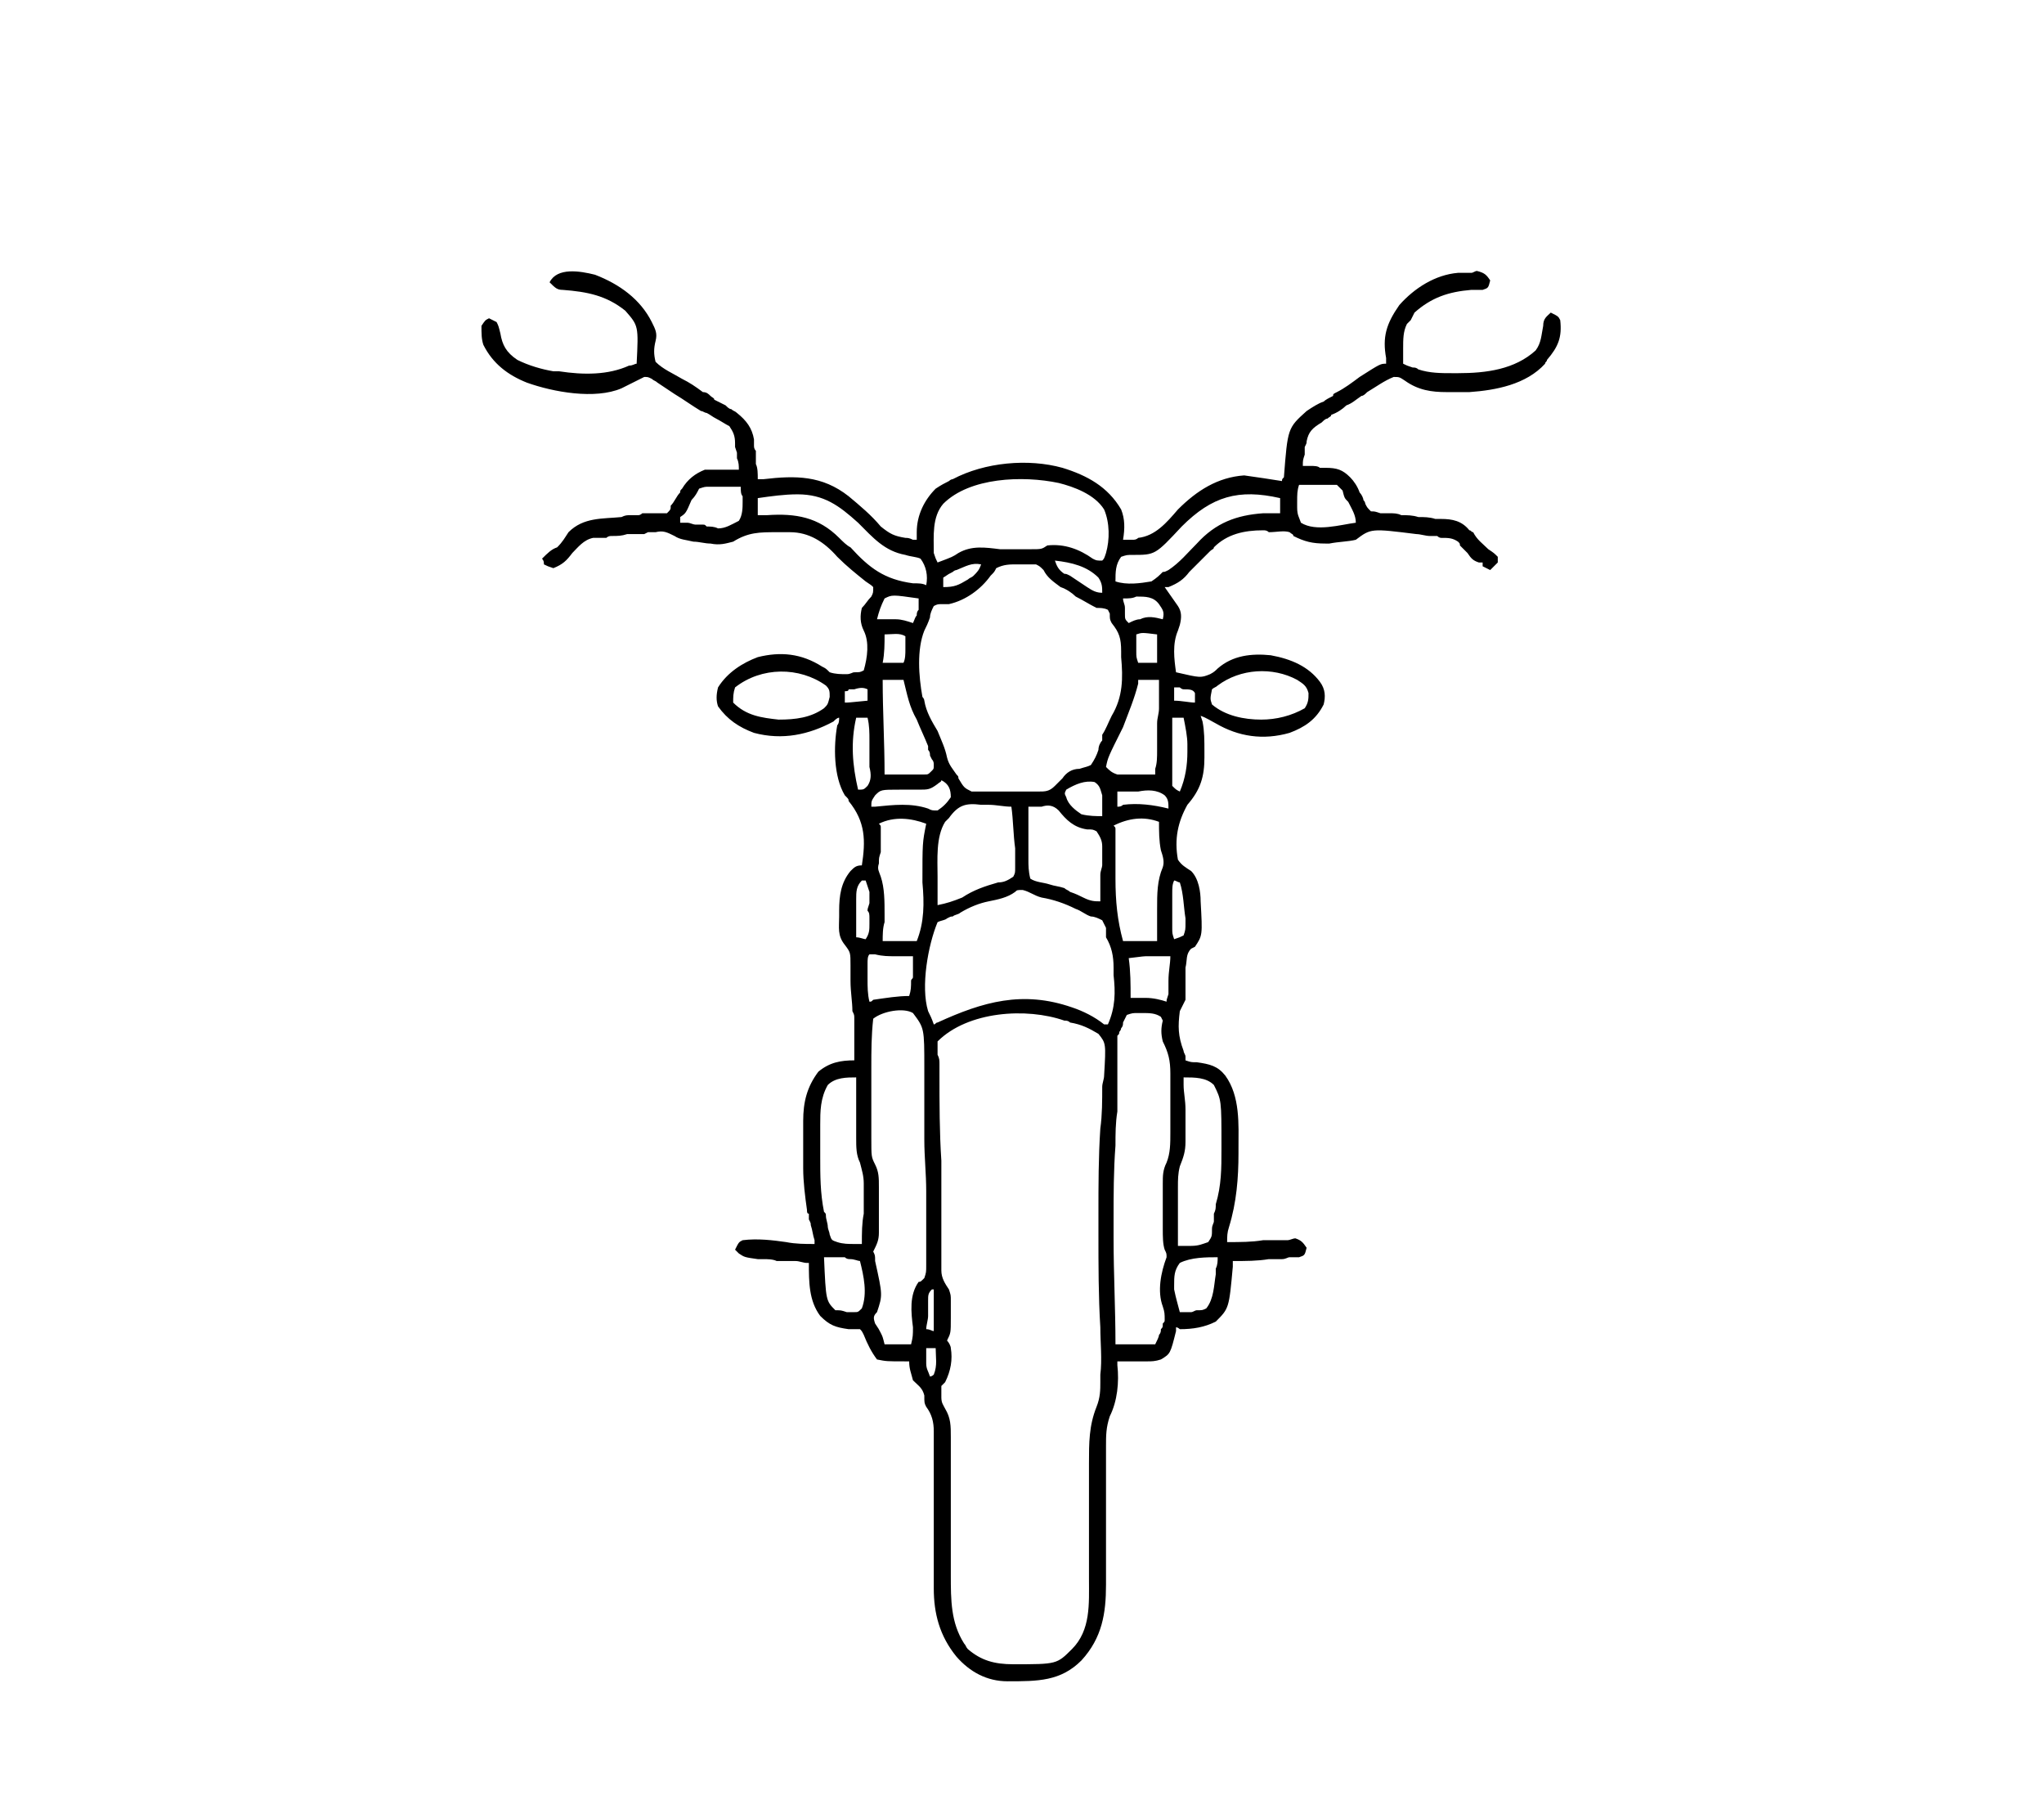
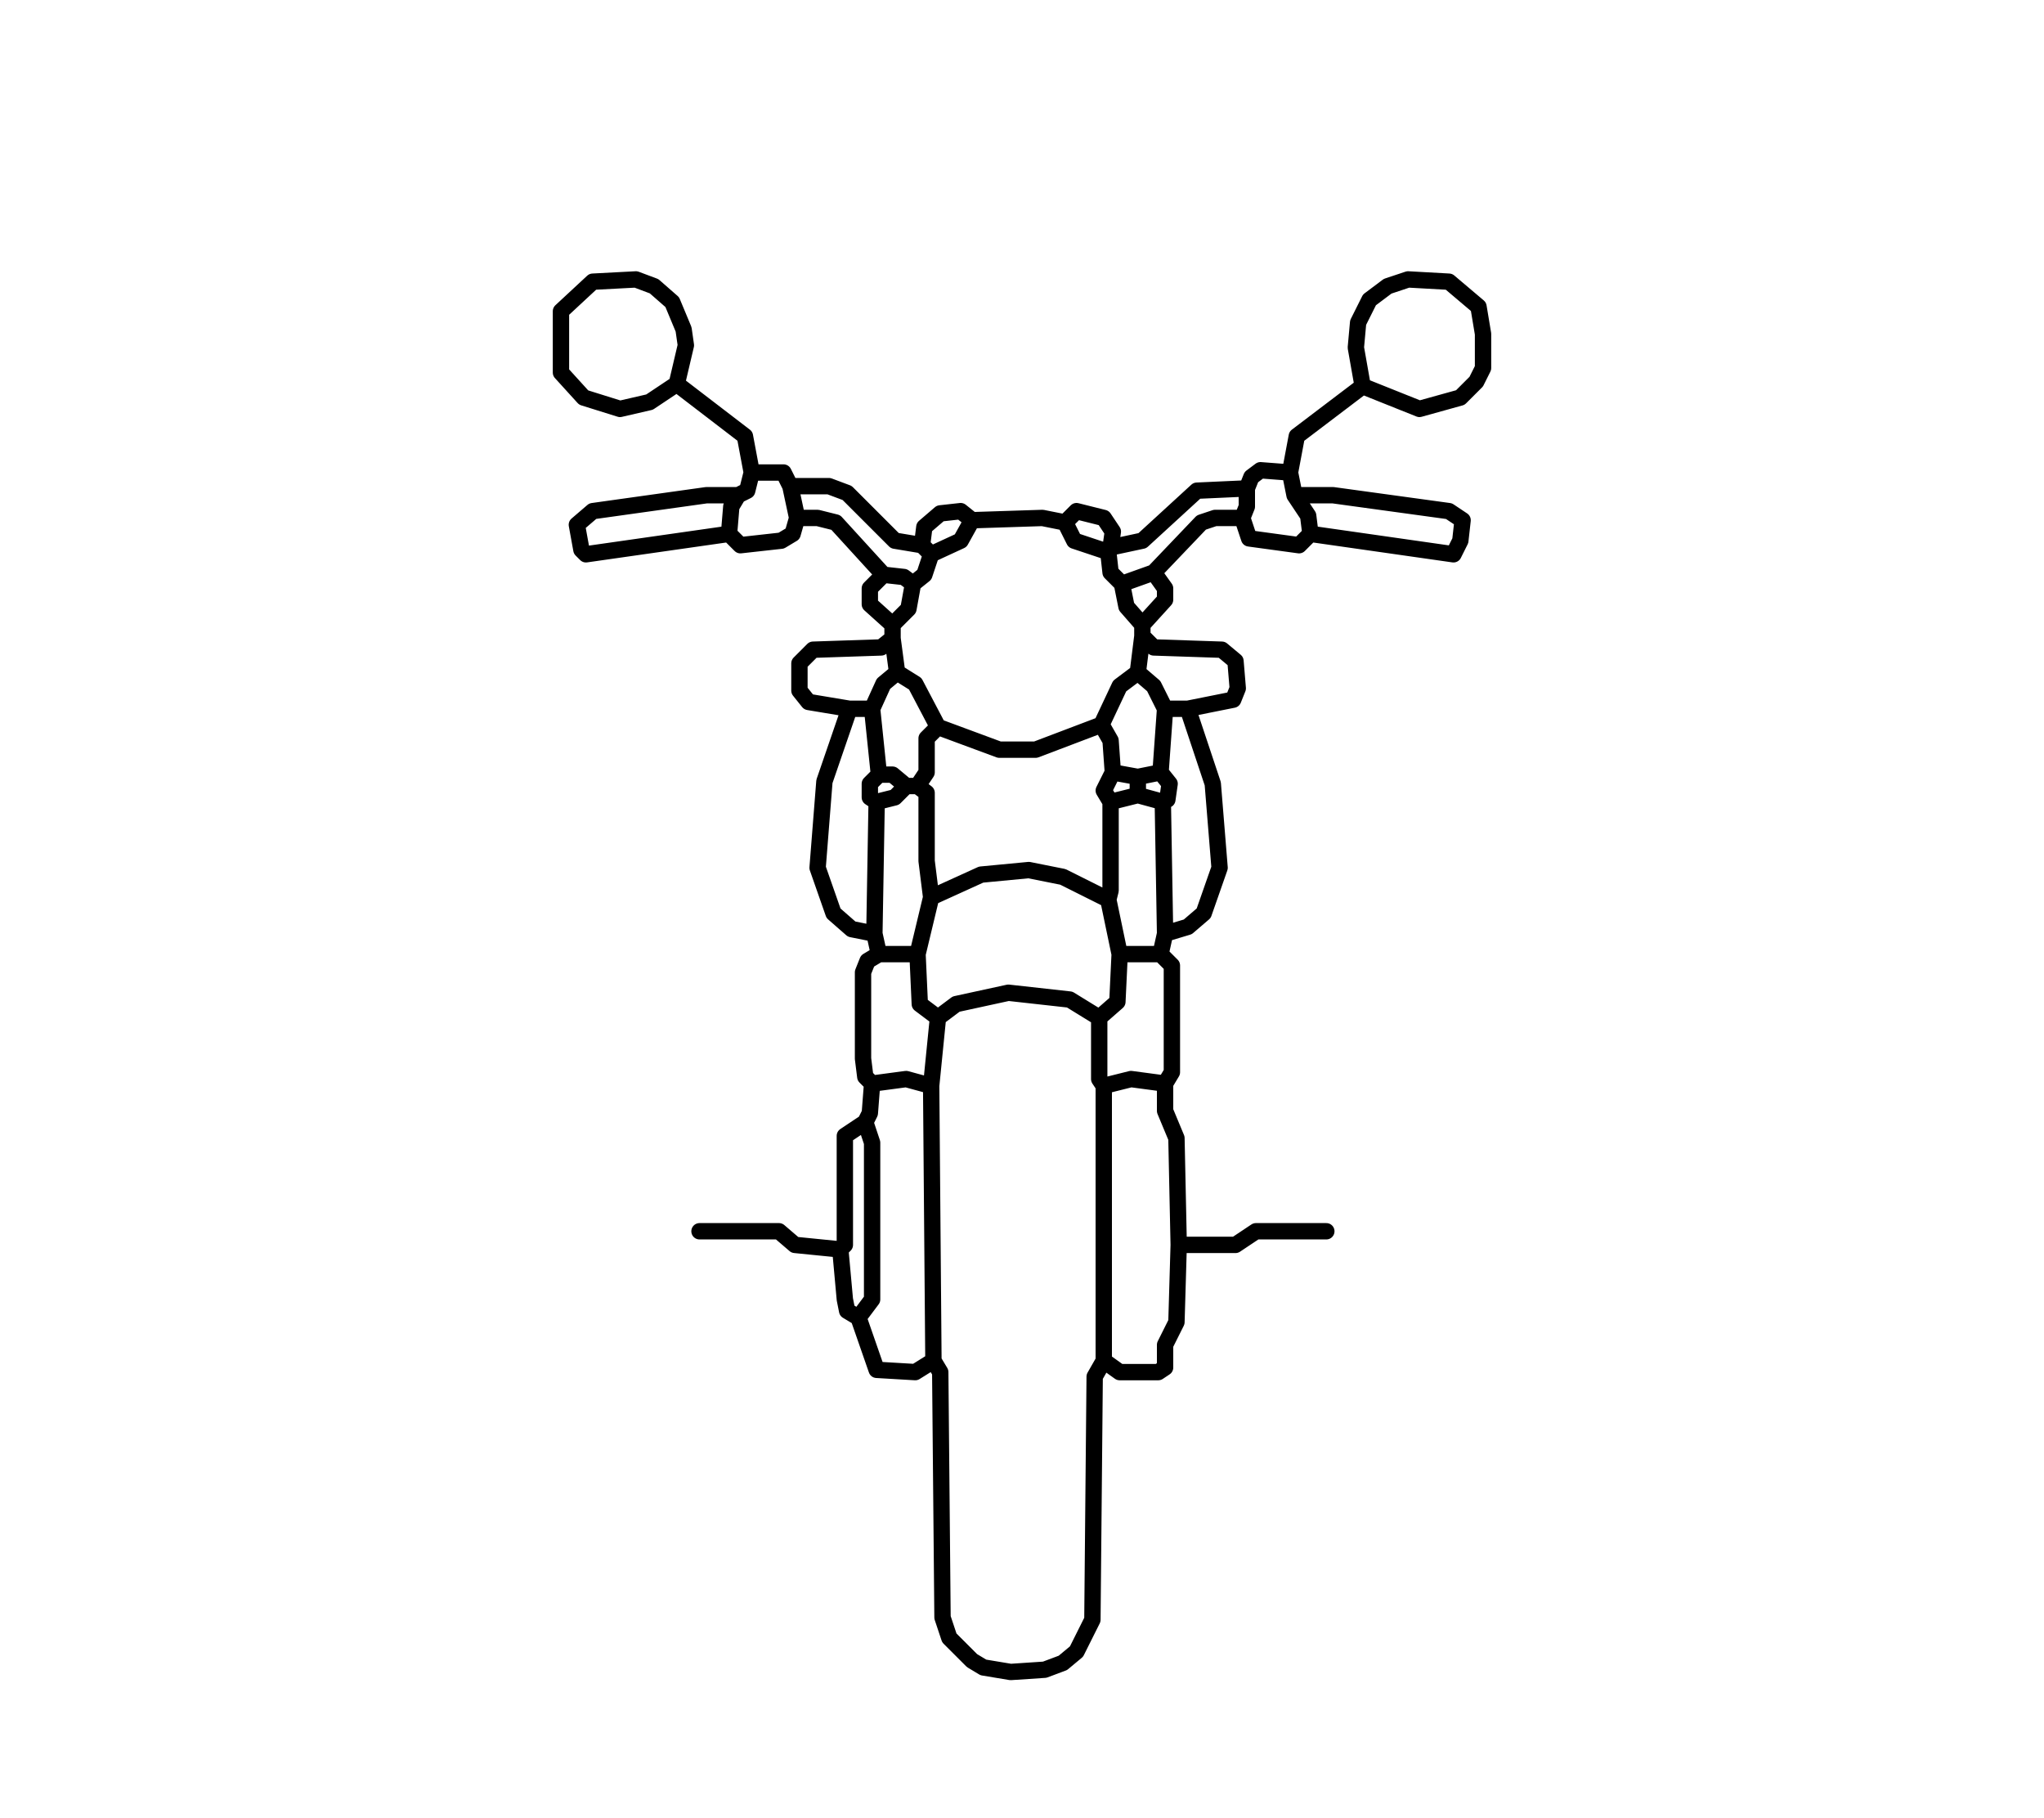
<svg xmlns="http://www.w3.org/2000/svg" viewBox="0 0 90 80">
-   <g fill="#000" stroke="none" fill-rule="evenodd" transform="translate(17.23 8.00) scale(0.083333)">
-     <path d="M0 0 C13 5 24 13 30 25 C32 29 33 31 32 35 C31 39 31 42 32 46 C36 50 41 52 46 55 C50 57 53 59 57 62 C59 62 60 63 61 64 C62 65 63 65 63 66 C65 67 67 68 69 69 C70 70 71 71 72 71 C73 72 74 72 75 73 C80 77 83 81 84 87 C84 88 84 89 84 90 C84 91 84 92 85 93 C85 94 85 95 85 96 C85 97 85 98 85 100 C86 102 86 105 86 108 C87 108 88 108 89 108 C106 106 120 106 134 117 C140 122 146 127 151 133 C156 137 158 138 164 139 C165 139 166 139 168 140 C169 140 169 140 170 140 C170 139 170 139 170 136 C170 127 174 119 180 113 C183 111 185 110 187 109 C188 108 189 108 189 108 C206 99 229 97 247 102 C260 106 271 112 278 124 C280 129 280 134 279 140 C281 140 283 140 284 140 C285 140 286 140 287 139 C296 138 302 131 308 124 C318 114 329 107 343 106 C350 107 357 108 363 109 C363 108 363 108 364 107 C366 81 366 81 376 72 C379 70 382 68 385 67 C386 66 388 65 390 64 C390 63 390 63 392 62 C396 60 400 57 404 54 C415 47 415 47 418 47 C418 46 418 45 418 44 C416 33 418 26 425 16 C433 7 444 0 456 -1 C459 -1 461 -1 463 -1 C464 -1 465 -2 466 -2 C470 -1 471 0 473 3 C472 7 472 7 469 8 C467 8 465 8 463 8 C451 9 442 12 433 20 C432 22 432 22 431 24 C430 25 430 25 429 26 C427 30 427 34 427 39 C427 40 427 40 427 41 C427 43 427 43 427 47 C429 48 429 48 432 49 C433 49 434 49 435 50 C441 52 447 52 453 52 C454 52 454 52 456 52 C471 52 486 50 497 40 C500 36 500 32 501 27 C501 23 503 22 505 20 C509 22 509 22 510 24 C511 33 509 38 503 45 C503 46 502 46 502 47 C492 58 476 61 462 62 C459 62 456 62 453 62 C453 62 453 62 450 62 C442 62 435 61 428 56 C425 54 425 54 422 54 C417 56 413 59 408 62 C407 63 406 64 405 64 C402 66 400 68 397 69 C395 71 392 73 389 74 C389 75 388 75 387 76 C386 76 385 77 384 78 C379 81 377 83 376 88 C376 89 376 89 375 91 C375 93 375 94 375 95 C374 98 374 98 374 101 C376 101 377 101 378 101 C380 101 382 101 383 102 C384 102 385 102 386 102 C392 102 395 103 399 107 C401 109 403 112 404 115 C405 116 406 118 406 119 C407 120 407 121 407 121 C408 123 408 123 410 125 C412 125 412 125 415 126 C415 126 416 126 417 126 C418 126 418 126 420 126 C422 126 424 126 426 127 C429 127 432 127 435 128 C438 128 441 128 444 129 C445 129 445 129 447 129 C453 129 458 130 462 135 C463 135 463 136 464 136 C466 140 469 142 472 145 C475 147 475 147 477 149 C477 150 477 150 477 152 C475 154 475 154 473 156 C471 155 471 155 469 154 C469 153 469 153 469 152 C469 152 468 152 467 152 C464 151 463 150 461 147 C460 146 458 144 457 143 C457 142 457 142 456 141 C453 139 451 139 447 139 C447 139 446 139 445 138 C444 138 442 138 441 138 C439 138 436 137 434 137 C410 134 410 134 402 140 C398 141 393 141 388 142 C388 142 388 142 386 142 C379 142 375 141 369 138 C369 137 368 137 367 136 C364 135 360 136 356 136 C355 135 354 135 353 135 C343 135 334 137 327 144 C327 145 326 145 325 146 C323 148 321 150 319 152 C318 153 318 153 317 154 C316 155 315 156 314 157 C311 161 308 163 303 165 C303 165 302 165 301 165 C303 168 306 172 308 175 C310 178 310 181 309 185 C309 185 309 185 308 188 C305 195 306 203 307 210 C320 213 320 213 325 211 C327 210 328 209 329 208 C337 201 347 200 357 201 C368 203 377 207 383 215 C386 219 386 223 385 227 C381 235 375 239 367 242 C353 246 340 244 328 237 C326 236 323 234 320 233 C320 233 320 233 321 236 C322 241 322 246 322 252 C322 252 322 252 322 255 C322 265 320 272 313 280 C308 289 306 298 308 309 C310 312 312 313 315 315 C319 319 320 326 320 331 C321 349 321 349 317 355 C317 355 317 355 315 356 C312 359 313 362 312 366 C312 370 312 374 312 378 C312 379 312 380 312 381 C312 381 312 382 312 383 C311 385 310 387 309 389 C308 397 308 402 311 410 C311 411 312 412 312 413 C312 413 312 413 312 415 C315 416 315 416 318 416 C325 417 329 418 333 423 C341 434 340 449 340 461 C340 462 340 462 340 464 C340 477 339 490 335 503 C334 506 334 508 334 511 C341 511 347 511 353 510 C357 510 362 510 366 510 C367 510 369 509 370 509 C373 510 374 511 376 514 C375 518 375 518 372 519 C371 519 369 519 367 519 C366 519 365 520 363 520 C363 520 363 520 360 520 C359 520 357 520 356 520 C350 521 344 521 337 521 C337 522 337 523 337 524 C335 546 335 546 328 553 C322 556 316 557 309 557 C309 557 308 556 307 556 C307 557 307 557 307 558 C304 570 304 570 299 573 C296 574 294 574 292 574 C291 574 290 574 289 574 C288 574 287 574 286 574 C285 574 284 574 283 574 C281 574 279 574 276 574 C276 575 276 575 276 576 C277 585 276 595 272 603 C270 609 270 613 270 619 C270 620 270 621 270 622 C270 624 270 626 270 628 C270 631 270 634 270 638 C270 646 270 654 270 662 C270 668 270 675 270 682 C270 685 270 688 270 692 C270 707 268 720 257 732 C246 743 234 743 218 743 C207 743 198 738 191 730 C182 719 179 707 179 694 C179 693 179 693 179 691 C179 689 179 687 179 685 C179 681 179 678 179 675 C179 665 179 656 179 647 C179 641 179 635 179 629 C179 627 179 625 179 623 C179 620 179 617 179 614 C179 613 179 613 179 611 C179 606 178 602 175 598 C174 596 174 596 174 592 C173 588 171 587 168 584 C167 580 166 578 166 574 C165 574 164 574 164 574 C154 574 154 574 149 573 C146 569 144 565 142 560 C141 558 141 558 140 557 C138 557 136 557 134 557 C127 556 124 555 119 550 C113 542 113 532 113 522 C113 522 112 522 112 522 C110 522 108 521 106 521 C102 521 99 521 96 521 C94 520 91 520 89 520 C88 520 87 520 86 520 C79 519 79 519 76 517 C75 516 75 516 74 515 C76 511 76 511 78 510 C86 509 94 510 101 511 C106 512 111 512 116 512 C116 511 116 511 116 510 C115 507 115 505 114 502 C114 501 114 501 113 499 C113 498 113 497 113 496 C112 496 112 495 112 494 C111 487 110 479 110 472 C110 471 110 470 110 469 C110 468 110 466 110 464 C110 461 110 458 110 455 C110 453 110 451 110 450 C110 449 110 448 110 447 C110 437 112 429 118 421 C124 416 130 415 137 415 C137 411 137 407 137 403 C137 402 137 401 137 400 C137 399 137 397 137 396 C137 395 137 394 137 393 C137 391 137 391 136 389 C136 384 135 379 135 373 C135 372 135 371 135 370 C135 369 135 367 135 365 C135 358 135 358 132 354 C128 349 129 345 129 339 C129 338 129 337 129 336 C129 328 130 321 135 315 C137 313 138 312 141 312 C143 299 143 289 134 278 C134 277 134 277 132 275 C126 265 126 249 128 238 C129 237 129 235 129 234 C128 234 127 235 126 236 C113 243 99 246 84 242 C76 239 70 235 65 228 C64 225 64 222 65 218 C70 210 78 205 86 202 C98 199 109 200 120 207 C122 208 122 208 124 210 C127 211 130 211 133 211 C135 211 136 210 137 210 C140 210 140 210 142 209 C144 202 145 194 142 188 C140 184 140 180 141 176 C143 174 144 172 146 170 C147 168 147 168 147 165 C146 164 146 164 143 162 C138 158 133 154 128 149 C121 141 113 136 103 136 C101 136 100 136 98 136 C97 136 96 136 96 136 C87 136 81 136 73 141 C69 142 66 143 61 142 C58 142 55 141 52 141 C48 140 45 140 42 138 C38 136 36 135 32 136 C31 136 31 136 28 136 C28 136 28 136 26 137 C23 137 20 137 17 137 C14 138 12 138 9 138 C8 138 7 138 6 139 C5 139 3 139 2 139 C1 139 0 139 -1 139 C-6 140 -9 144 -12 147 C-15 151 -17 153 -22 155 C-25 154 -25 154 -27 153 C-27 152 -27 151 -28 150 C-25 147 -23 145 -20 144 C-17 141 -16 139 -14 136 C-6 128 4 129 14 128 C16 127 17 127 19 127 C20 127 22 127 23 127 C24 127 25 126 25 126 C29 126 32 126 35 126 C36 126 37 126 38 126 C40 124 40 124 40 122 C42 120 43 117 45 115 C45 114 45 114 46 113 C49 108 53 105 58 103 C60 103 61 103 63 103 C63 103 63 103 65 103 C65 103 65 103 68 103 C68 103 69 103 70 103 C72 103 74 103 76 103 C76 101 76 99 75 97 C75 96 75 95 75 94 C75 94 75 94 74 91 C74 90 74 89 74 89 C74 85 73 83 71 80 C69 79 66 77 64 76 C62 75 61 74 59 73 C58 73 57 72 56 72 C51 69 47 66 42 63 C39 61 36 59 33 57 C32 56 31 56 30 55 C28 54 28 54 26 54 C22 56 18 58 14 60 C-0 66 -22 62 -36 57 C-46 53 -54 47 -59 37 C-60 34 -60 31 -60 27 C-58 24 -58 24 -56 23 C-54 24 -54 24 -52 25 C-51 27 -51 27 -50 31 C-49 37 -47 41 -41 45 C-35 48 -28 50 -22 51 C-21 51 -21 51 -19 51 C-6 53 7 53 18 48 C20 48 21 47 22 47 C23 27 23 27 16 19 C6 11 -4 9 -17 8 C-20 8 -21 7 -24 4 C-20 -4 -8 -2 0 0 Z M184 121 C178 128 179 138 179 147 C180 150 180 150 181 152 C189 149 189 149 192 147 C199 143 206 144 214 145 C218 145 223 145 227 145 C228 145 229 145 230 145 C236 145 236 145 239 143 C248 142 256 145 263 150 C265 151 265 151 268 151 C269 150 269 150 270 147 C272 140 272 131 269 124 C264 116 253 112 245 110 C226 106 198 107 184 121 Z M372 111 C371 114 371 116 371 120 C371 121 371 122 371 123 C371 127 372 128 373 131 C381 136 394 132 402 131 C402 127 400 124 398 120 C396 118 396 118 395 114 C393 112 393 112 392 111 C389 111 387 111 384 111 C383 111 382 111 381 111 C375 111 375 111 372 111 Z M55 113 C54 115 53 117 51 119 C48 126 48 126 45 128 C45 129 45 130 45 131 C46 131 48 131 49 131 C50 131 52 132 53 132 C54 132 54 132 55 132 C56 132 57 132 57 132 C58 132 58 132 59 133 C61 133 63 133 65 134 C69 134 72 132 76 130 C78 127 78 123 78 120 C78 119 78 118 78 117 C77 116 77 114 77 112 C74 112 71 112 68 112 C67 112 66 112 65 112 C65 112 64 112 63 112 C62 112 61 112 60 112 C58 112 58 112 55 113 Z M86 118 C86 121 86 124 86 127 C87 127 87 127 91 127 C106 126 118 128 129 139 C131 141 133 143 135 144 C145 155 153 161 168 163 C171 163 173 163 175 164 C176 159 175 154 172 150 C170 149 167 149 164 148 C153 146 147 139 139 131 C129 122 121 116 107 116 C100 116 93 117 86 118 Z M310 133 C296 148 296 148 284 148 C281 148 281 148 278 149 C275 153 275 157 275 162 C281 164 288 163 294 162 C297 160 298 159 300 157 C301 157 301 157 303 156 C309 152 313 147 318 142 C328 131 339 127 353 126 C354 126 355 126 356 126 C358 126 360 126 362 126 C362 123 362 121 362 118 C340 113 326 117 310 133 Z M243 151 C244 154 245 156 248 158 C249 158 249 158 251 159 C254 161 257 163 260 165 C263 167 265 168 268 168 C268 165 268 163 266 160 C260 154 252 152 243 151 Z M191 156 C191 156 190 156 189 157 C187 158 187 158 184 160 C184 163 184 163 184 165 C190 165 192 164 197 161 C198 160 199 160 200 159 C202 157 203 156 204 153 C199 152 196 154 191 156 Z M212 155 C211 157 211 157 209 159 C204 166 196 172 187 174 C186 174 185 174 184 174 C181 174 181 174 179 175 C178 177 177 179 177 181 C176 184 175 186 174 188 C170 198 171 212 173 223 C174 224 174 225 174 225 C175 231 178 236 181 241 C183 246 185 250 186 255 C187 259 189 261 191 264 C192 265 192 265 192 266 C195 271 195 271 199 273 C201 273 204 273 206 273 C207 273 208 273 209 273 C211 273 214 273 216 273 C219 273 222 273 225 273 C227 273 229 273 231 273 C231 273 231 273 234 273 C238 273 240 273 243 270 C245 268 245 268 247 266 C249 263 252 261 256 261 C259 260 260 260 262 259 C264 256 265 254 266 251 C266 249 267 247 268 246 C268 245 268 244 268 243 C270 240 271 237 273 233 C279 223 279 213 278 202 C278 201 278 200 278 199 C278 192 277 189 273 184 C272 182 272 182 272 179 C272 179 272 179 271 177 C269 176 267 176 265 176 C261 174 258 172 254 170 C252 168 249 166 246 165 C242 162 239 160 237 156 C235 154 235 154 233 153 C231 153 228 153 226 153 C225 153 225 153 223 153 C219 153 216 153 212 155 Z M153 171 C151 175 150 178 149 182 C150 182 151 182 152 182 C153 182 154 182 155 182 C156 182 156 182 159 182 C162 182 165 183 168 184 C169 182 169 181 170 180 C170 179 170 178 171 177 C171 175 171 175 171 171 C157 169 157 169 153 171 Z M279 171 C279 173 280 174 280 176 C280 177 280 178 280 179 C280 182 280 182 282 184 C284 183 286 182 288 182 C292 180 296 181 300 182 C301 178 300 177 298 174 C295 170 291 170 286 170 C284 171 282 171 279 171 Z M286 190 C286 192 286 194 286 196 C286 197 286 198 286 199 C286 202 286 202 287 205 C291 205 294 205 297 205 C297 200 297 195 297 190 C289 189 289 189 286 190 Z M153 190 C153 195 153 200 152 205 C156 205 160 205 163 205 C164 203 164 200 164 198 C164 197 164 195 164 194 C164 193 164 192 164 191 C161 189 157 190 153 190 Z M74 218 C73 221 73 223 73 226 C80 233 88 234 97 235 C106 235 114 234 121 229 C123 227 123 227 124 223 C124 220 124 219 122 217 C108 207 88 207 74 218 Z M329 217 C328 218 327 218 326 219 C325 224 325 224 326 227 C333 233 343 235 352 235 C360 235 368 233 375 229 C377 226 377 224 377 221 C376 217 374 216 371 214 C358 207 341 208 329 217 Z M152 214 C152 231 153 247 153 264 C157 264 161 264 165 264 C165 264 165 264 168 264 C169 264 170 264 171 264 C172 264 172 264 174 264 C176 264 176 264 178 262 C179 261 179 261 179 259 C179 258 179 257 178 256 C178 256 178 256 177 254 C177 253 177 252 176 251 C176 250 176 249 176 249 C174 244 172 240 170 235 C166 228 165 222 163 214 C160 214 156 214 152 214 Z M287 214 C287 215 287 216 287 216 C285 224 282 231 279 239 C271 255 271 255 270 260 C272 262 273 263 276 264 C278 264 279 264 281 264 C282 264 283 264 284 264 C285 264 286 264 287 264 C287 264 288 264 289 264 C292 264 294 264 296 264 C296 263 296 262 296 261 C297 258 297 255 297 251 C297 250 297 248 297 247 C297 245 297 243 297 241 C297 240 297 238 297 237 C297 234 298 232 298 229 C298 226 298 224 298 221 C298 220 298 220 298 219 C298 217 298 216 298 214 C295 214 291 214 287 214 Z M306 218 C306 220 306 222 306 225 C310 225 314 226 317 226 C317 224 317 223 317 221 C316 219 314 219 311 219 C310 219 309 218 309 218 C308 218 307 218 306 218 Z M137 219 C137 219 137 219 134 219 C134 220 133 220 132 220 C132 222 132 224 132 226 C134 226 134 226 144 225 C144 223 144 221 144 219 C142 218 140 218 137 219 Z M138 234 C135 247 136 259 139 272 C142 272 142 272 144 270 C146 267 146 264 145 260 C145 259 145 259 145 258 C145 255 145 253 145 251 C145 249 145 247 145 246 C145 242 145 238 144 234 C142 234 140 234 138 234 Z M305 234 C305 239 305 244 305 249 C305 251 305 253 305 254 C305 257 305 259 305 262 C305 262 305 263 305 264 C305 266 305 266 305 270 C307 272 307 272 309 273 C312 266 313 259 313 252 C313 251 313 251 313 248 C313 244 312 239 311 234 C309 234 307 234 305 234 Z M183 267 C183 268 182 268 181 269 C177 272 176 272 171 272 C170 272 169 272 168 272 C165 272 163 272 161 272 C151 272 151 272 148 275 C146 278 146 278 146 281 C147 281 147 281 148 281 C158 280 167 279 176 282 C178 283 178 283 181 283 C184 281 186 279 188 276 C188 272 187 269 183 267 Z M249 272 C248 274 248 274 249 276 C250 280 254 283 257 285 C261 286 265 286 268 286 C268 284 268 281 268 279 C268 278 268 277 268 275 C267 272 267 270 264 268 C259 267 254 269 249 272 Z M276 273 C276 276 276 278 276 281 C277 281 278 281 279 280 C287 279 295 280 303 282 C303 279 303 277 301 275 C297 272 292 272 287 273 C287 273 287 273 284 273 C281 273 279 273 276 273 Z M187 287 C187 287 187 287 185 289 C180 297 181 309 181 318 C181 319 181 321 181 322 C181 326 181 329 181 333 C186 332 189 331 194 329 C200 325 206 323 213 321 C216 321 218 320 221 318 C222 316 222 316 222 313 C222 312 222 311 222 310 C222 309 222 309 222 307 C222 305 222 304 222 303 C221 296 221 288 220 281 C216 281 212 280 208 280 C207 280 205 280 204 280 C196 279 192 280 187 287 Z M229 281 C229 288 229 294 229 301 C229 303 229 306 229 309 C229 312 229 315 230 319 C233 321 237 321 240 322 C243 323 245 323 248 324 C249 325 250 325 251 326 C254 327 256 328 258 329 C262 331 264 331 267 331 C267 326 267 321 267 317 C267 315 268 313 268 312 C268 309 268 307 268 305 C268 304 268 304 268 302 C268 299 267 297 265 294 C263 293 263 293 260 293 C253 292 249 288 245 283 C242 280 239 280 236 281 C234 281 233 281 232 281 C231 281 230 281 229 281 Z M150 290 C151 291 151 291 151 292 C151 295 151 298 151 301 C151 302 151 303 151 305 C150 308 150 308 150 311 C149 314 150 315 151 318 C153 324 153 331 153 338 C153 339 153 341 153 342 C152 345 152 349 152 352 C158 352 164 352 170 352 C174 342 174 332 173 321 C173 300 173 300 175 290 C167 287 158 286 150 290 Z M274 291 C275 292 275 292 275 293 C275 297 275 301 275 306 C275 307 275 309 275 311 C275 314 275 316 275 319 C275 331 276 341 279 352 C285 352 291 352 297 352 C297 351 297 351 297 345 C297 343 297 341 297 339 C297 338 297 336 297 335 C297 327 297 320 300 313 C301 310 300 307 299 304 C298 299 298 294 298 289 C290 286 282 287 274 291 Z M141 320 C138 323 138 326 138 330 C138 330 138 331 138 332 C138 333 138 334 138 335 C138 337 138 338 138 339 C138 340 138 341 138 342 C138 345 138 347 138 350 C140 350 142 351 143 351 C145 348 145 346 145 343 C145 342 145 341 145 340 C145 338 145 337 144 336 C144 335 144 335 145 332 C145 331 145 330 145 329 C145 328 145 327 145 326 C144 323 144 323 143 320 C143 320 142 320 141 320 Z M306 320 C305 322 305 324 305 327 C305 328 305 329 305 330 C305 332 305 333 305 334 C305 336 305 337 305 338 C305 339 305 340 305 342 C305 343 305 344 305 345 C305 348 305 348 306 351 C309 350 309 350 311 349 C312 346 312 346 312 342 C312 341 312 341 312 340 C311 334 311 327 309 321 C308 321 307 320 306 320 Z M222 326 C218 329 213 330 208 331 C203 332 198 334 193 337 C192 338 190 338 189 339 C188 339 188 339 186 340 C185 341 183 341 181 342 C176 354 172 376 176 389 C177 391 178 393 179 396 C180 396 180 395 181 395 C205 384 226 378 252 387 C258 389 264 392 269 396 C270 396 271 396 271 396 C275 387 275 379 274 370 C274 369 274 369 274 366 C274 360 273 355 270 350 C270 348 270 347 270 345 C269 343 269 343 268 341 C266 340 264 339 262 339 C259 338 257 336 254 335 C248 332 242 330 236 329 C232 328 230 326 226 325 C223 325 223 325 222 326 Z M145 359 C144 360 144 362 144 364 C144 365 144 366 144 366 C144 367 144 368 144 369 C144 370 144 371 144 372 C144 376 144 380 145 384 C146 384 146 384 147 383 C154 382 160 381 166 381 C167 378 167 376 167 373 C167 372 168 372 168 371 C168 367 168 364 168 360 C167 360 166 360 165 360 C164 360 162 360 161 360 C160 360 160 360 159 360 C155 360 152 360 148 359 C147 359 146 359 145 359 Z M297 360 C297 360 297 360 295 360 C294 360 293 360 292 360 C290 360 290 360 282 361 C283 368 283 375 283 382 C285 382 285 382 291 382 C295 382 299 383 302 384 C302 383 302 383 303 380 C303 379 303 377 303 375 C303 374 303 374 303 373 C303 368 304 364 304 360 C302 360 299 360 297 360 Z M147 393 C146 402 146 410 146 419 C146 420 146 420 146 421 C146 425 146 428 146 431 C146 435 146 439 146 442 C146 445 146 449 146 452 C146 454 146 455 146 456 C146 466 146 466 148 470 C150 474 150 477 150 482 C150 483 150 484 150 485 C150 486 150 488 150 490 C150 493 150 495 150 498 C150 500 150 501 150 503 C150 504 150 505 150 506 C150 510 149 512 147 516 C148 518 148 518 148 521 C152 539 152 539 149 548 C147 550 147 551 148 554 C150 557 150 557 151 559 C152 561 152 561 153 565 C158 565 163 565 167 565 C168 561 168 560 168 556 C167 548 166 539 171 532 C172 532 172 532 174 530 C175 527 175 527 175 523 C175 523 175 523 175 521 C175 519 175 516 175 514 C175 512 175 511 175 509 C175 504 175 500 175 496 C175 492 175 488 175 484 C175 475 174 466 174 457 C174 452 174 447 174 442 C174 436 174 430 174 425 C174 423 174 421 174 419 C174 398 174 398 168 390 C163 387 152 389 147 393 Z M181 405 C181 407 181 410 181 412 C182 414 182 415 182 417 C182 419 182 421 182 422 C182 438 182 453 183 468 C183 470 183 473 183 476 C183 477 183 478 183 479 C183 480 183 482 183 484 C183 489 183 493 183 498 C183 502 183 507 183 511 C183 513 183 514 183 516 C183 518 183 520 183 523 C183 524 183 525 183 526 C183 530 185 533 187 536 C188 539 188 539 188 542 C188 543 188 544 188 545 C188 546 188 547 188 548 C188 549 188 550 188 551 C188 559 188 559 186 563 C187 564 188 566 188 567 C189 573 188 579 185 585 C185 585 185 585 183 587 C183 589 183 589 183 591 C183 592 183 592 183 593 C183 596 184 597 185 599 C188 604 188 608 188 614 C188 615 188 616 188 617 C188 619 188 621 188 623 C188 626 188 629 188 633 C188 639 188 644 188 650 C188 659 188 669 188 678 C188 681 188 684 188 687 C188 700 188 712 195 723 C196 724 196 725 197 726 C204 732 211 734 221 734 C244 734 244 734 252 726 C262 716 261 702 261 689 C261 686 261 682 261 679 C261 670 261 661 261 652 C261 646 261 640 261 635 C261 633 261 630 261 628 C261 617 261 608 265 598 C267 593 267 589 267 585 C267 584 267 582 267 581 C268 573 267 564 267 556 C266 540 266 523 266 507 C266 503 266 500 266 496 C266 481 266 466 267 451 C268 444 268 436 268 429 C268 427 269 425 269 423 C270 406 270 406 266 401 C261 398 257 396 251 395 C250 394 249 394 248 394 C228 387 197 389 181 405 Z M281 391 C280 393 280 393 279 395 C279 396 279 397 278 398 C278 398 278 399 277 400 C277 401 277 401 276 402 C276 403 276 405 276 406 C276 407 276 408 276 409 C276 410 276 411 276 412 C276 413 276 414 276 415 C276 419 276 422 276 425 C276 430 276 434 276 438 C276 439 276 440 276 442 C275 448 275 454 275 460 C274 473 274 486 274 499 C274 502 274 506 274 509 C274 528 275 546 275 565 C282 565 289 565 296 565 C297 563 298 561 298 560 C299 559 299 558 299 557 C300 556 300 556 300 554 C301 553 301 553 301 552 C301 549 301 548 300 545 C297 537 299 527 302 519 C302 517 302 517 301 515 C300 512 300 508 300 504 C300 503 300 502 300 501 C300 500 300 498 300 496 C300 493 300 490 300 488 C300 486 300 484 300 482 C300 481 300 481 300 480 C300 476 300 473 302 469 C304 464 304 459 304 453 C304 453 304 453 304 450 C304 447 304 445 304 443 C304 439 304 435 304 432 C304 430 304 427 304 425 C304 424 304 423 304 422 C304 415 303 411 300 405 C299 401 299 398 300 394 C300 394 300 394 299 392 C296 390 293 390 289 390 C288 390 288 390 287 390 C284 390 284 390 281 391 Z M311 424 C311 425 311 426 311 428 C311 432 312 436 312 441 C312 443 312 445 312 447 C312 450 312 452 312 455 C312 456 312 457 312 458 C312 463 311 466 309 471 C308 475 308 478 308 482 C308 483 308 484 308 485 C308 488 308 491 308 493 C308 495 308 497 308 499 C308 504 308 508 308 513 C310 513 311 513 313 513 C313 513 314 513 315 513 C319 513 321 512 324 511 C326 508 326 508 326 504 C326 502 327 501 327 500 C327 498 327 497 327 496 C328 494 328 493 328 491 C331 481 331 472 331 462 C331 461 331 460 331 460 C331 436 331 436 327 428 C323 424 317 424 311 424 Z M123 428 C119 435 119 442 119 449 C119 450 119 451 119 452 C119 454 119 456 119 458 C119 461 119 463 119 466 C119 476 119 485 121 495 C122 496 122 496 122 497 C122 499 123 501 123 503 C123 504 124 506 124 507 C125 510 125 510 128 511 C131 512 134 512 137 512 C138 512 139 512 140 512 C140 512 140 512 141 512 C141 506 141 501 142 496 C142 494 142 492 142 490 C142 487 142 485 142 482 C142 481 142 480 142 480 C142 476 141 473 140 469 C138 465 138 461 138 456 C138 455 138 454 138 453 C138 450 138 447 138 444 C138 442 138 440 138 438 C138 434 138 429 138 424 C133 424 127 424 123 428 Z M121 519 C122 542 122 542 127 547 C130 547 130 547 133 548 C134 548 135 548 137 548 C139 548 139 548 141 546 C144 538 142 529 140 521 C139 521 137 520 135 520 C134 520 133 520 132 519 C128 519 125 519 121 519 Z M309 522 C306 526 306 529 306 534 C306 535 306 536 306 536 C307 541 308 544 309 548 C311 548 313 548 315 548 C316 548 317 547 318 547 C321 547 321 547 323 546 C327 541 327 534 328 528 C328 527 328 526 328 525 C329 523 329 521 329 519 C323 519 315 519 309 522 Z M178 536 C176 538 176 539 176 542 C176 543 176 544 176 545 C176 546 176 547 176 548 C176 548 176 549 176 550 C176 552 175 555 175 557 C177 557 178 558 179 558 C179 551 179 543 179 536 C179 536 179 536 178 536 Z M175 567 C175 569 175 570 175 572 C175 573 175 574 175 575 C175 578 176 579 177 582 C178 582 179 581 179 581 C181 576 180 572 180 567 C179 567 177 567 175 567 Z " transform="translate(107.6289,49.125)" />
-   </g>
+   <path fill="none" stroke="#000" stroke-width="0.72" stroke-linecap="round" stroke-linejoin="round" d="M29.8 16.9l0.4-1.7l-0.1-0.7l-0.5-1.2l-0.8-0.7l-0.8-0.3l-1.9 0.1l-1.4 1.3l0 2.7l1 1.1l1.6 0.5l1.3-0.3l1.2-0.8M29.8 16.9l3 2.3l0.3 1.6M60 17l-0.3-1.7l0.1-1.1l0.5-1l0.8-0.6l0.9-0.3l1.8 0.1l1.3 1.1l0.2 1.2l0 1.5l-0.3 0.6l-0.7 0.7l-1.8 0.5l-2.5-1M60 17l-2.9 2.2l-0.3 1.6M33.1 20.8l1.4 0l0.3 0.6M33.1 20.8l-0.2 0.8l-0.4 0.2M56.8 20.8l-1.3-0.1l-0.4 0.3l-0.2 0.5M56.8 20.8l0.2 1M34.8 21.4l1.7 0l0.8 0.3l2.1 2.1l1.2 0.2M34.8 21.4l0.3 1.4M54.9 21.5l-2.2 0.1l-2.4 2.2l-1.4 0.3M54.9 21.5l0 0.8l-0.2 0.5M32.5 21.8l-1.4 0l-5 0.7l-0.7 0.6l0.2 1.1l0.2 0.2l6.3-0.9M32.5 21.8l-0.3 0.5l-0.1 1.2M57 21.8l1.7 0l5.1 0.7l0.6 0.4l-0.1 0.9l-0.3 0.6l-6.3-0.9M57 21.8l0.6 0.9l0.1 0.8M54.7 22.8l-1.2 0l-0.6 0.2l-2.1 2.2M54.7 22.8l0.3 0.9l2.2 0.3l0.5-0.5M35.1 22.8l0.9 0l0.8 0.2l2.1 2.3M35.1 22.8l-0.2 0.7l-0.5 0.3l-1.8 0.2l-0.5-0.5M42.8 22.9l-0.5-0.4l-0.9 0.1l-0.7 0.6l-0.1 0.8M42.8 22.9l3.1-0.1l1 0.2M42.8 22.9l-0.5 0.9l-1.3 0.6M46.9 23l0.5-0.5l1.2 0.3l0.4 0.6l-0.1 0.7M46.9 23l0.4 0.8l1.5 0.5M40.6 24l0.4 0.4M48.9 24.1l-0.1 0.2M48.8 24.3l0.1 0.9l0.5 0.5M41 24.4l-0.3 0.9l-0.5 0.4M50.8 25.2l-1.4 0.5M50.8 25.2l0.5 0.7l0 0.5l-1 1.1M38.9 25.3l-0.6 0.6l0 0.7l1 0.9M38.9 25.3l0.9 0.1l0.4 0.3M40.2 25.7l-0.2 1.1l-0.7 0.7M49.4 25.7l0.2 1l0.7 0.8M39.3 27.5l0 0.6M50.3 27.5l0 0.5M50.3 28l-0.2 1.6M50.3 28l0.5 0.5l3 0.1l0.6 0.5l0.1 1.2l-0.2 0.5l-2 0.4M39.3 28.1l-0.5 0.4l-3 0.1l-0.6 0.6l0 1.2l0.4 0.5l1.8 0.3M39.3 28.1l0.2 1.5M39.5 29.6l-0.6 0.5l-0.5 1.1M39.5 29.6l0.8 0.5l1 1.9M50.1 29.6l-0.8 0.6l-0.8 1.7M50.1 29.6l0.7 0.6l0.5 1M37.4 31.2l1 0M37.4 31.2l-1.1 3.2l-0.3 3.8l0.7 2l0.8 0.7l1 0.2M38.4 31.2l0.3 2.9M51.3 31.2l1 0M51.3 31.2l-0.2 2.8M52.3 31.2l1.1 3.3l0.3 3.7l-0.7 2l-0.7 0.6l-1 0.3M48.5 31.9l-2.9 1.1l-1.6 0l-2.7-1M48.5 31.9l0.4 0.7l0.1 1.4M41.3 32l-0.5 0.5l0 1.5l-0.4 0.6M49 34l1.1 0.2M49 34l-0.4 0.8l0.3 0.5M51.1 34l-1 0.2M51.1 34l0.4 0.5l-0.1 0.7l-0.2 0.1M38.7 34.1l-0.4 0.4l0 0.6l0.3 0.2M38.7 34.1l0.6 0l0.6 0.5M50.1 34.2l0 0.8M39.9 34.6l0.5 0M39.9 34.6l-0.5 0.5l-0.8 0.2M40.4 34.6l0.4 0.3l0 3l0.2 1.6M50.1 35l-1.2 0.3M50.1 35l1.1 0.3M38.6 35.3l-0.1 5.8M48.9 35.3l0 3.9l-0.1 0.4M51.2 35.3l0.1 5.8M41 39.5l2.2-1l2.1-0.2l1.5 0.3l2 1M41 39.5l-0.6 2.5M48.8 39.6l0.5 2.4M38.5 41.1l0.2 0.9M51.3 41.1l-0.2 0.9M38.7 42l-0.5 0.3l-0.2 0.5l0 3.8l0.1 0.8l0.3 0.3M38.7 42l1.7 0M40.4 42l0.1 2.2l0.8 0.6M49.3 42l1.8 0M49.3 42l-0.1 2.1l-0.8 0.7M51.1 42l0.5 0.5l0 4.7l-0.3 0.5M41.3 44.8l0.8-0.6l2.3-0.5l2.7 0.3l1.3 0.8M41.3 44.8l-0.3 3M48.4 44.8l0 2.7l0.2 0.3M38.4 47.7l1.5-0.2l1.1 0.3M38.4 47.7l-0.1 1.3l-0.2 0.4M51.3 47.7l-1.5-0.2l-1.2 0.3M51.3 47.7l0 1.2l0.5 1.2l0.1 4.7M48.6 47.8l0 12.1M41 47.8l0.1 12.1M38.1 49.4l-0.9 0.6l0 4.8l-0.2 0.2M38.1 49.4l0.3 0.9l0 6.9l-0.6 0.8M58.4 54.2l-3.1 0l-0.9 0.6l-2.5 0M30.8 54.2l3.5 0l0.7 0.6l2 0.2M51.9 54.8l-0.1 3.4l-0.5 1l0 1l-0.3 0.2l-1.7 0l-0.7-0.5M37 55l0.2 2.2l0.1 0.5l0.5 0.3M37.8 58l0.8 2.3l1.7 0.1l0.8-0.5M41.1 59.9l0.3 0.5l0.1 10.8l0.3 0.9l1 1l0.5 0.3l1.2 0.2l1.5-0.1l0.8-0.3l0.6-0.5l0.7-1.4l0.1-10.7l0.4-0.7" />
</svg>
